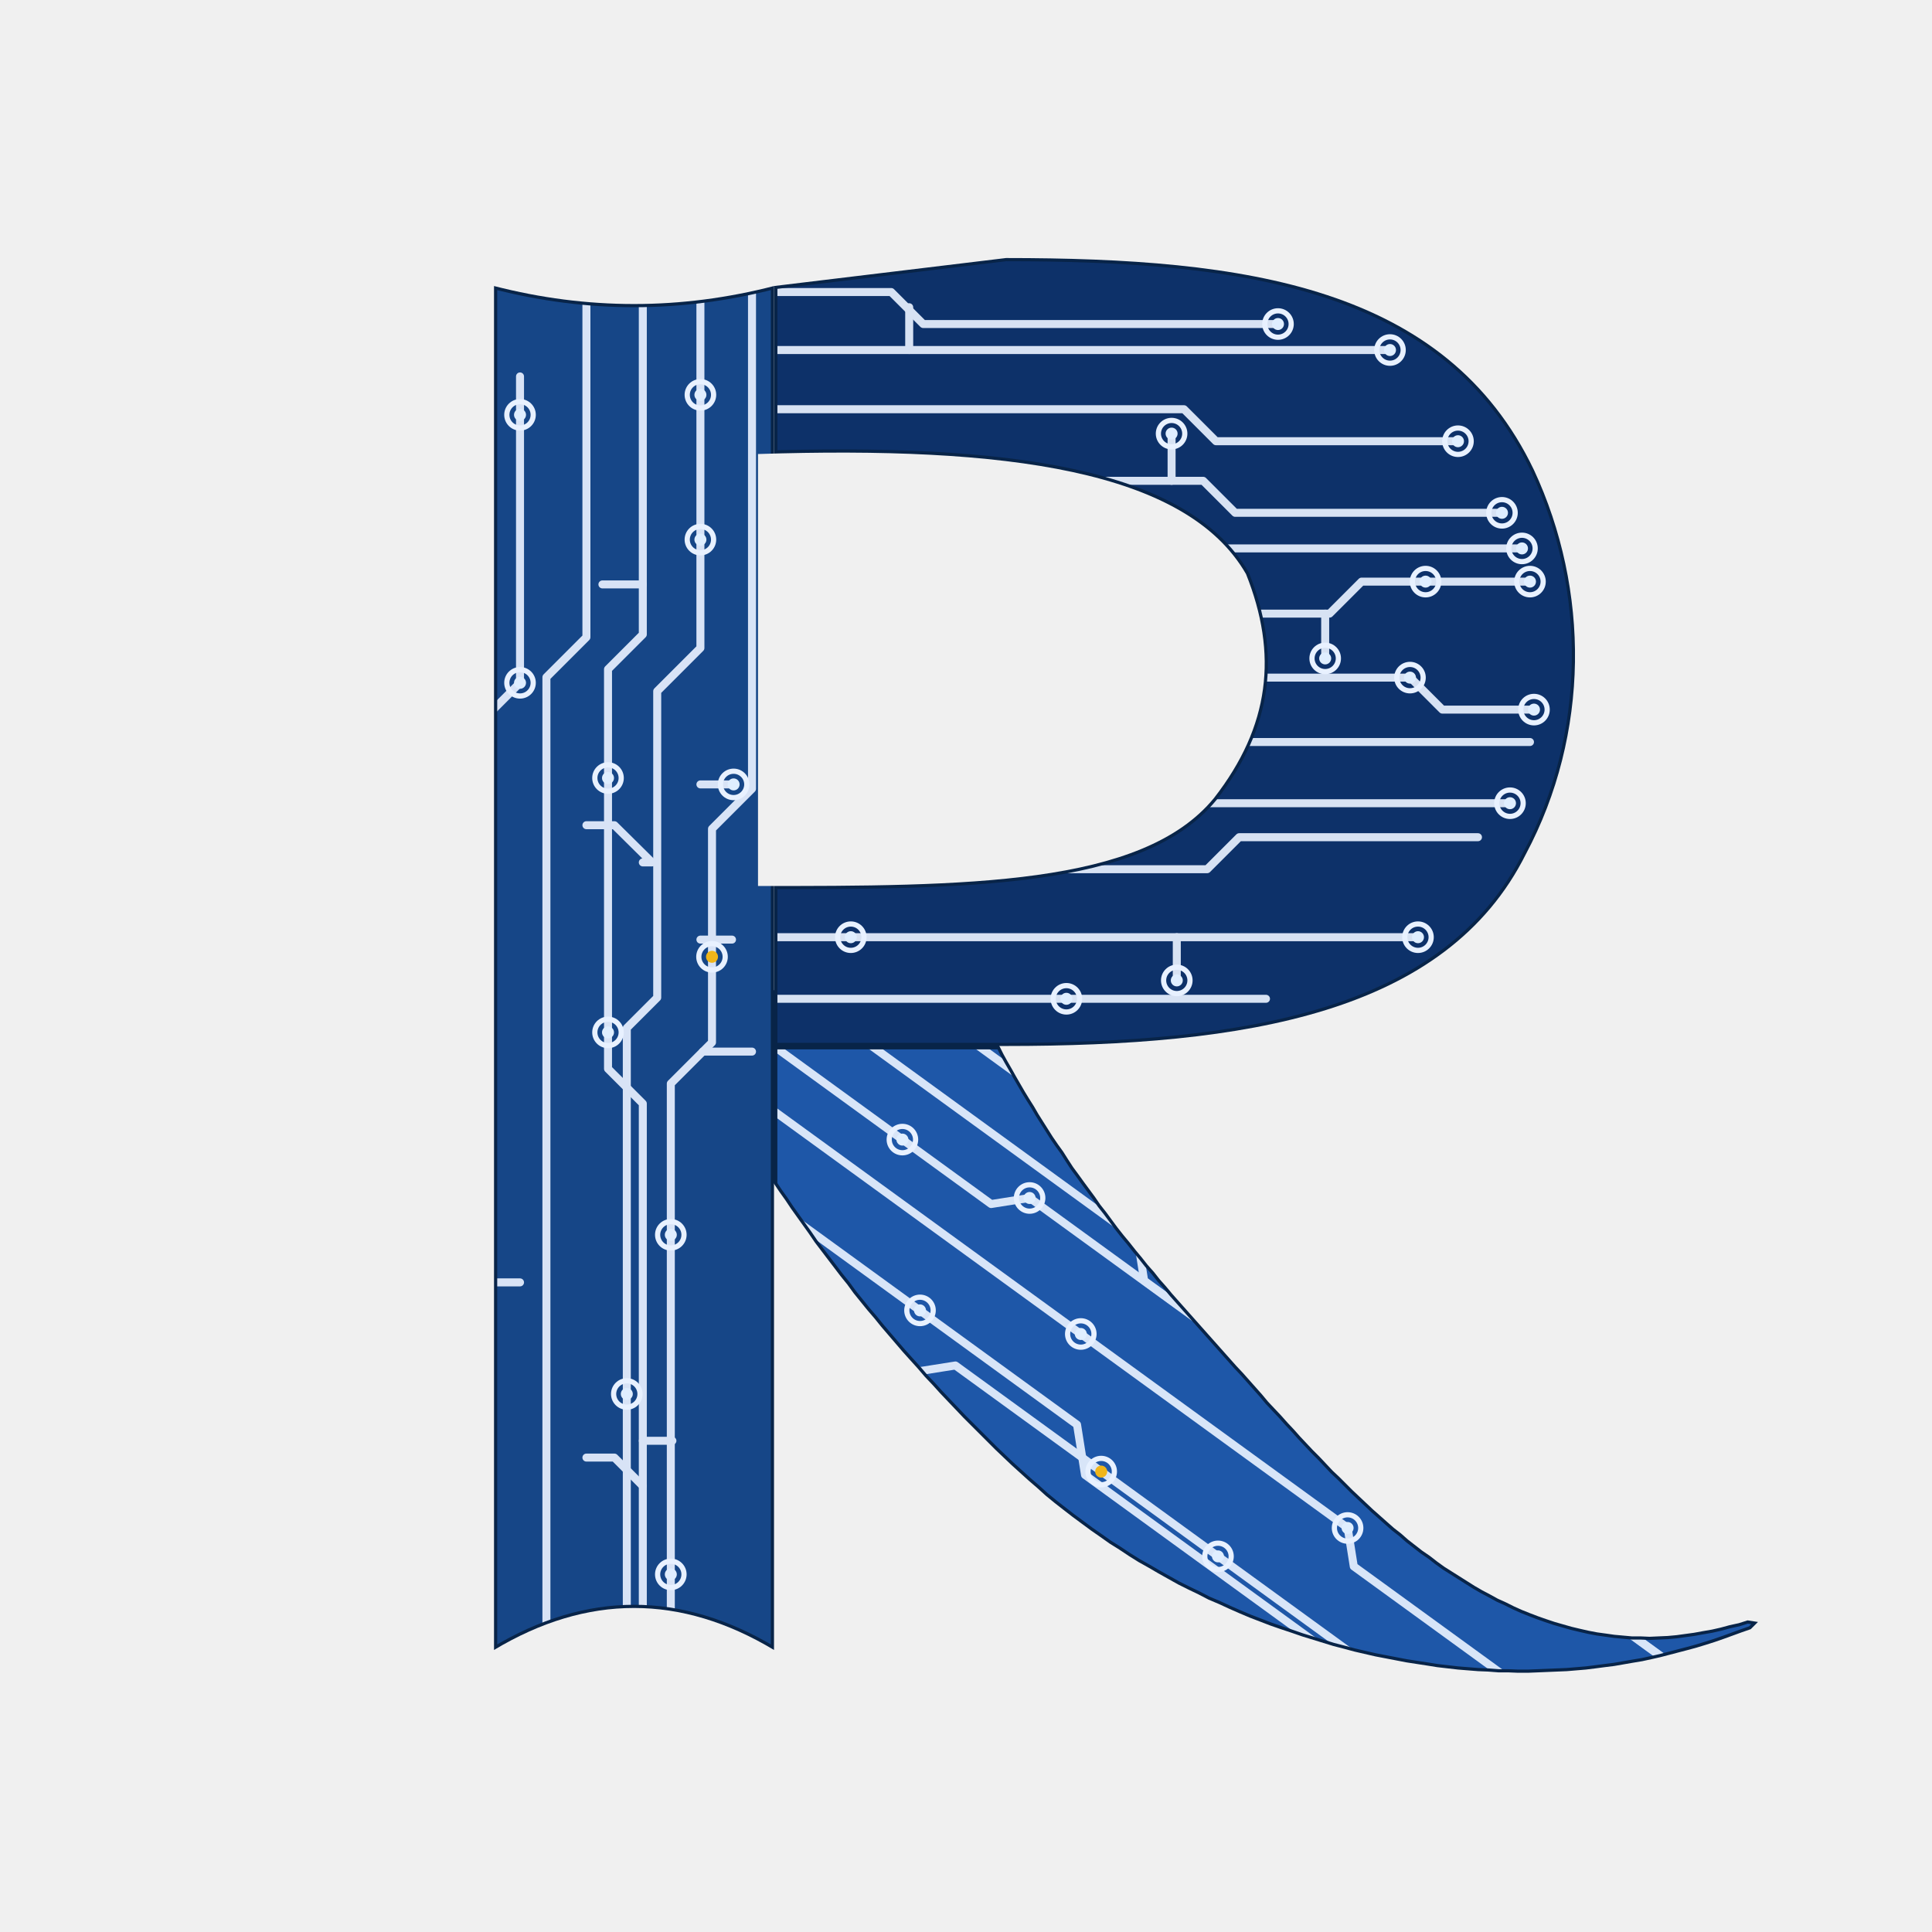
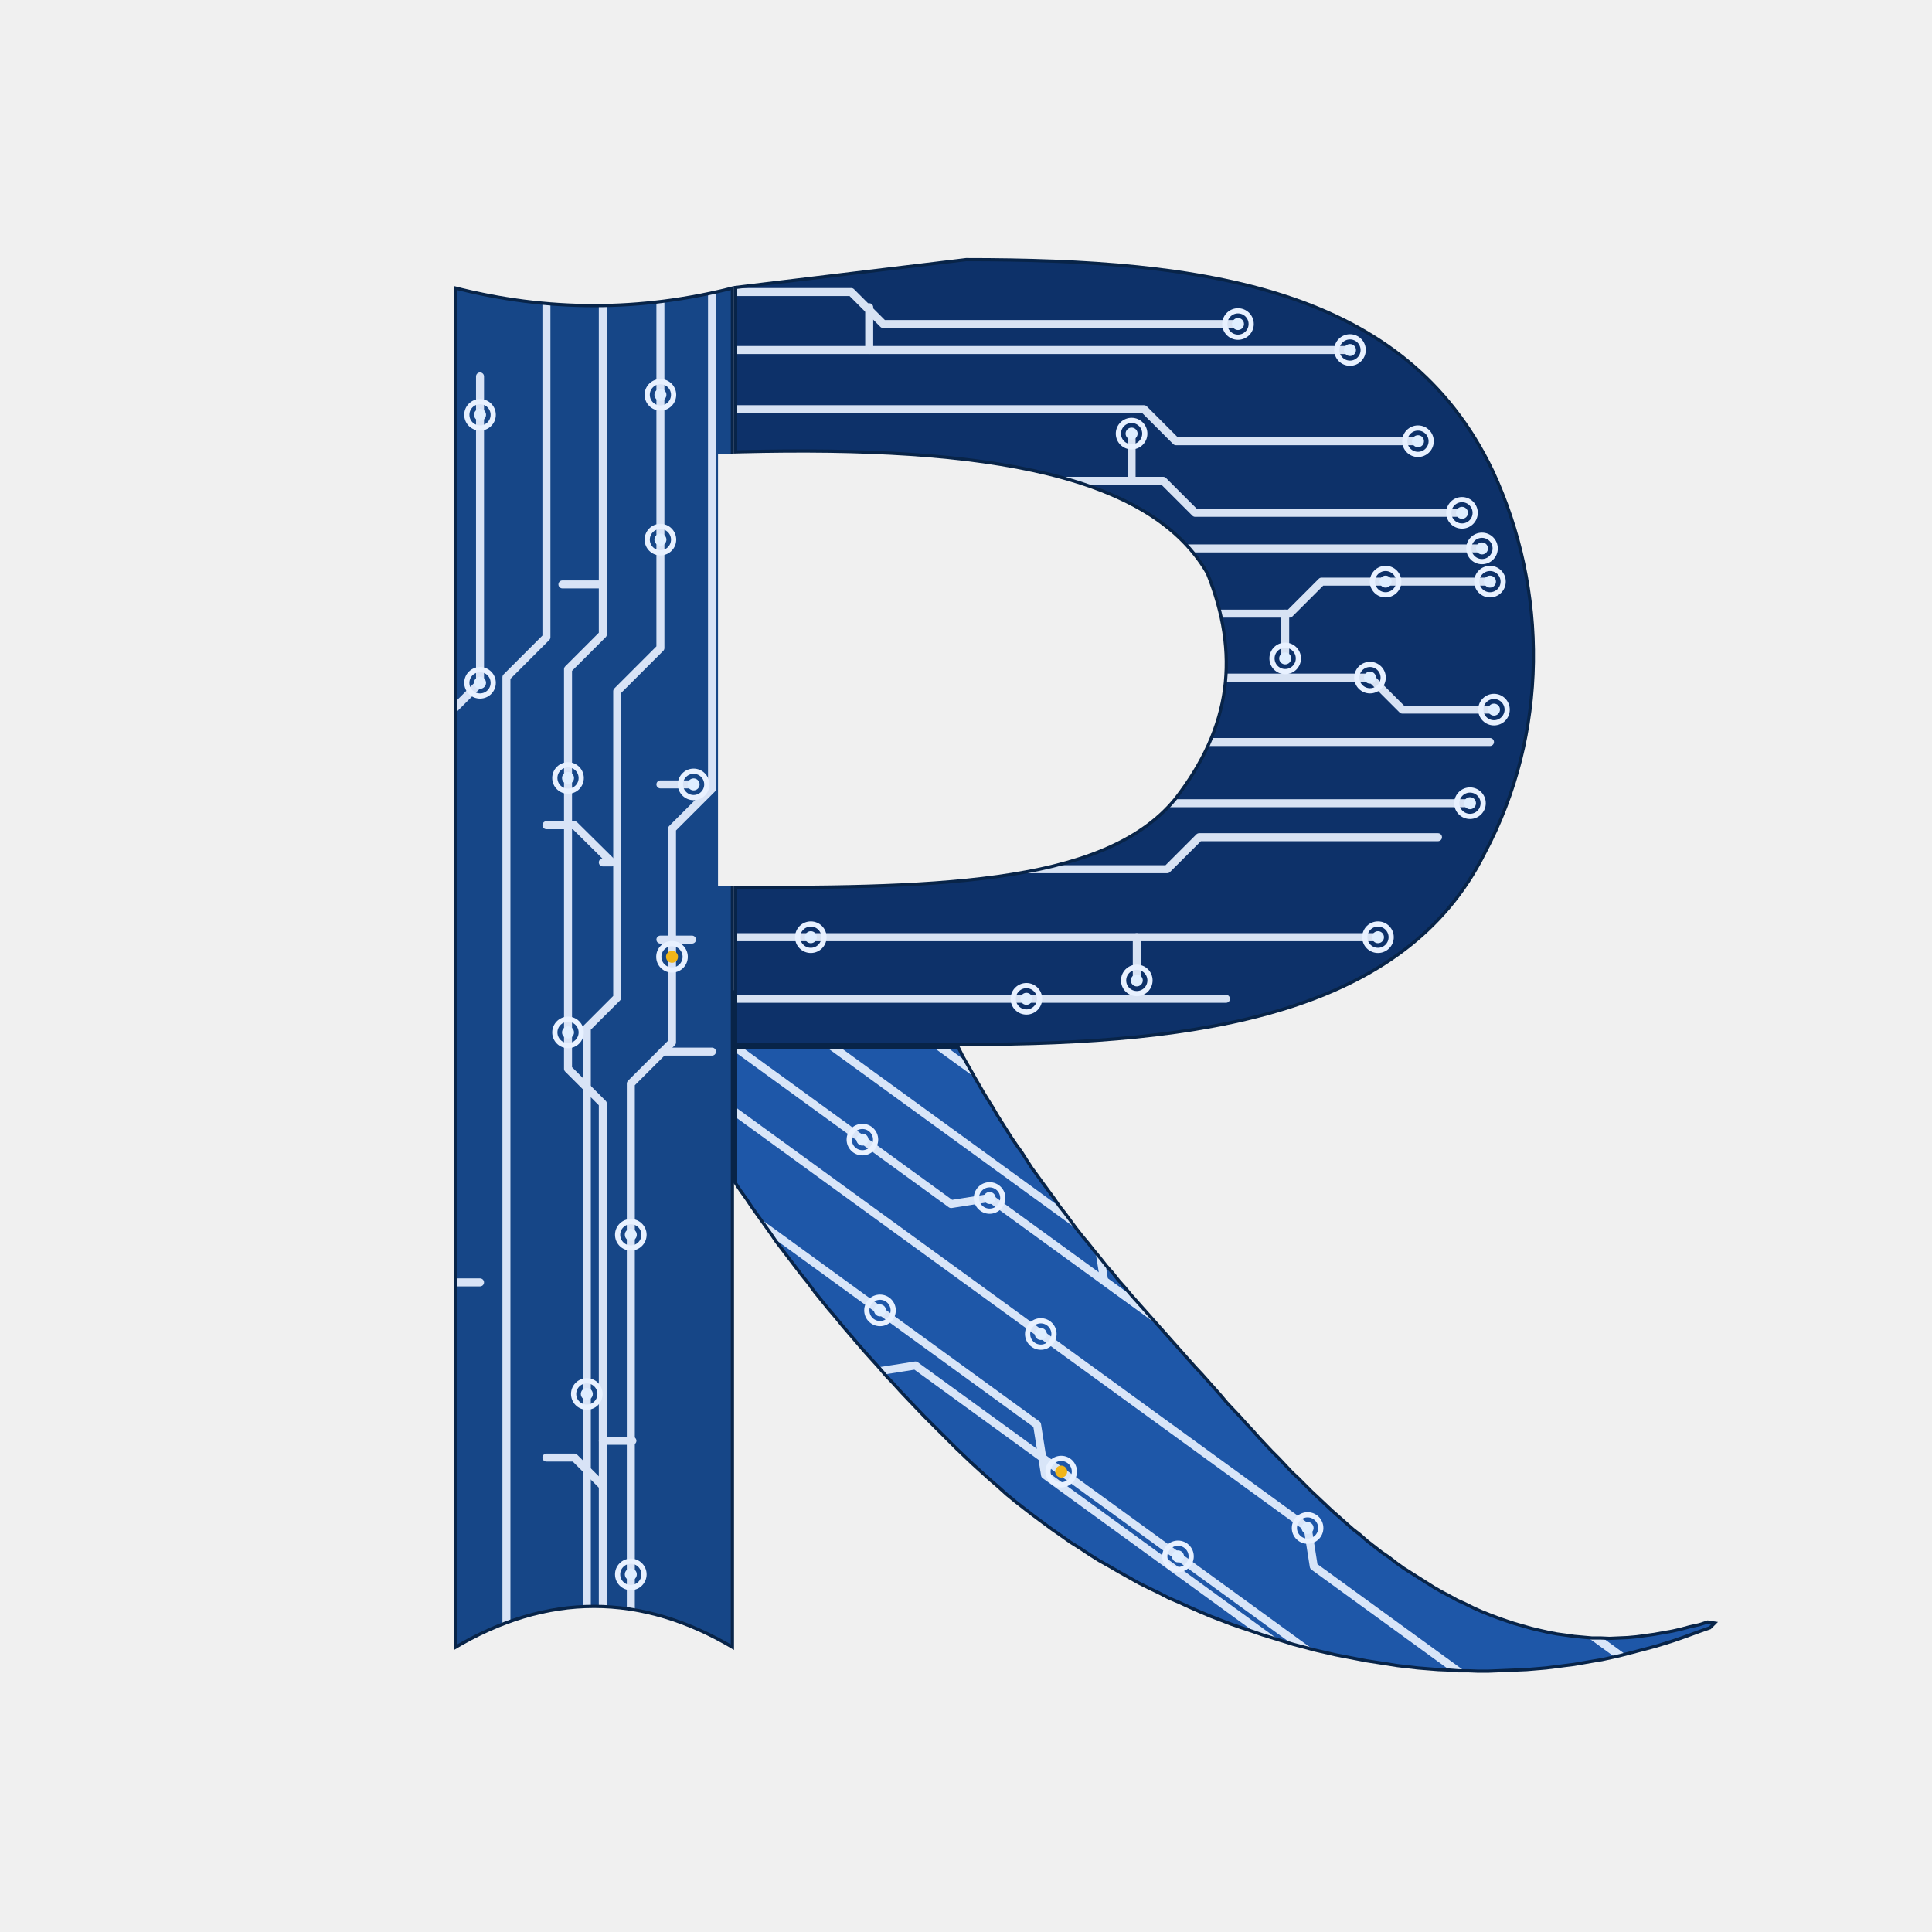
<svg xmlns="http://www.w3.org/2000/svg" viewBox="0 0 512 512" width="512" height="512">
-   <g transform="translate(256,256) scale(1.06) translate(-290,-320)">
+   <g transform="translate(256,256) scale(1.06) translate(-300,-320)">
    <defs>
      <clipPath id="cs">
        <path d="M172,150 Q207,159 242,150 L242,491 Q207,470 172,491 Z" />
      </clipPath>
      <clipPath id="cb">
        <path clip-rule="evenodd" d="M242,150 L300,143 C360,143 410,150 432,196 C446,226 446,262 430,292 C410,332 360,340 300,340 L242,340 Z M238,192 C300,190 345,196 360,222 C368,242 366,260 352,278 C334,300 290,300 238,300 Z" />
      </clipPath>
      <clipPath id="cl">
        <path d="M219.6,335.1 L220.6,337.2 L221.6,339.2 L222.6,341.2 L223.6,343.2 L224.7,345.3 L225.8,347.3 L226.9,349.4 L228.0,351.4 L229.1,353.5 L230.3,355.5 L231.5,357.6 L232.7,359.6 L234.0,361.7 L235.2,363.8 L236.5,365.9 L237.8,368.0 L239.2,370.1 L240.5,372.2 L241.9,374.3 L243.3,376.4 L244.8,378.5 L246.2,380.6 L247.7,382.7 L249.2,384.8 L250.7,386.9 L252.2,389.1 L253.8,391.2 L255.4,393.3 L257.0,395.4 L258.6,397.5 L260.3,399.6 L261.9,401.8 L263.6,403.9 L265.3,406.0 L267.1,408.1 L268.8,410.2 L270.6,412.3 L272.4,414.4 L274.2,416.5 L276.0,418.5 L277.9,420.6 L279.7,422.7 L281.6,424.7 L283.5,426.8 L285.4,428.8 L287.4,430.9 L289.3,432.9 L291.3,434.9 L293.3,436.9 L295.3,438.9 L297.3,440.9 L299.4,442.9 L301.4,444.8 L303.5,446.7 L305.6,448.6 L307.8,450.5 L309.9,452.4 L312.1,454.2 L314.4,456.0 L316.6,457.7 L318.9,459.4 L321.2,461.1 L323.5,462.7 L325.9,464.4 L328.3,465.9 L330.7,467.5 L333.1,469.0 L335.6,470.4 L338.0,471.8 L340.5,473.2 L343.0,474.6 L345.6,475.9 L348.1,477.1 L350.6,478.4 L353.2,479.5 L355.8,480.7 L358.3,481.8 L360.9,482.9 L363.5,483.9 L366.1,484.9 L368.7,485.8 L371.4,486.7 L374.0,487.6 L376.6,488.4 L379.2,489.2 L381.8,490.0 L384.5,490.7 L387.1,491.4 L389.7,492.0 L392.3,492.6 L394.9,493.1 L397.5,493.6 L400.1,494.1 L402.7,494.5 L405.3,494.9 L407.8,495.3 L410.4,495.6 L413.0,495.9 L415.5,496.1 L418.0,496.3 L420.5,496.4 L423.1,496.6 L425.5,496.6 L428.0,496.7 L430.5,496.7 L433.0,496.6 L435.4,496.5 L437.8,496.4 L440.2,496.3 L442.6,496.1 L445.0,495.9 L447.4,495.6 L449.7,495.3 L452.1,495.0 L454.4,494.6 L456.7,494.2 L459.1,493.8 L461.4,493.3 L463.6,492.8 L465.9,492.2 L468.2,491.6 L470.5,491.0 L472.7,490.4 L475.0,489.7 L477.2,489.0 L479.5,488.2 L481.7,487.4 L483.9,486.6 L486.2,485.8 L488.0,484.0 L488.0,484.0 L485.4,483.6 L483.2,484.3 L480.9,484.8 L478.7,485.4 L476.5,485.9 L474.2,486.3 L472.0,486.7 L469.8,487.0 L467.6,487.3 L465.4,487.5 L463.1,487.6 L460.9,487.7 L458.7,487.6 L456.5,487.6 L454.3,487.4 L452.1,487.2 L450.0,486.9 L447.8,486.6 L445.7,486.2 L443.5,485.7 L441.4,485.2 L439.3,484.6 L437.2,484.0 L435.1,483.3 L433.1,482.6 L431.0,481.8 L429.0,481.0 L427.0,480.1 L425.0,479.1 L423.0,478.2 L421.0,477.1 L419.1,476.1 L417.2,475.0 L415.3,473.8 L413.4,472.6 L411.5,471.4 L409.6,470.2 L407.8,468.9 L406.0,467.5 L404.1,466.2 L402.3,464.8 L400.5,463.4 L398.8,461.9 L397.0,460.5 L395.3,459.0 L393.5,457.4 L391.8,455.9 L390.1,454.3 L388.4,452.7 L386.7,451.1 L385.1,449.5 L383.4,447.8 L381.7,446.2 L380.1,444.5 L378.5,442.8 L376.8,441.1 L375.2,439.4 L373.6,437.7 L372.0,435.9 L370.4,434.2 L368.8,432.4 L367.1,430.6 L365.5,428.9 L364.0,427.1 L362.4,425.3 L360.8,423.5 L359.2,421.7 L357.6,420.0 L356.0,418.2 L354.4,416.4 L352.8,414.6 L351.2,412.8 L349.6,411.0 L348.0,409.2 L346.4,407.4 L344.8,405.6 L343.2,403.8 L341.6,402.0 L340.1,400.2 L338.5,398.4 L337.0,396.5 L335.4,394.7 L333.9,392.8 L332.4,391.0 L330.9,389.1 L329.4,387.3 L327.9,385.4 L326.5,383.5 L325.1,381.6 L323.6,379.7 L322.3,377.8 L320.9,375.9 L319.5,374.0 L318.2,372.2 L316.8,370.3 L315.5,368.3 L314.3,366.4 L313.0,364.6 L311.7,362.7 L310.5,360.8 L309.3,358.9 L308.1,357.0 L307.0,355.1 L305.8,353.2 L304.7,351.4 L303.6,349.5 L302.5,347.6 L301.5,345.8 L300.4,343.9 L299.4,342.1 L298.5,340.3 L297.5,338.5 L296.6,336.7 L295.7,334.9 L294.8,333.2 L293.9,331.4 L293.1,329.7 L292.3,328.0 L291.5,326.3 L290.7,324.6 L290.0,323.0 L289.3,321.3 L288.6,319.7 L288.0,318.1 L287.4,316.5 L286.7,315.0 L286.2,313.4 L285.6,311.9 L285.0,310.4 L284.4,308.9 Z" />
      </clipPath>
      <mask id="cm" maskUnits="userSpaceOnUse" maskContentUnits="userSpaceOnUse" x="0" y="0" width="700" height="650">
        <path d="M172,150 Q207,159 242,150 L242,491 Q207,470 172,491 Z" fill="#fff" />
        <path d="M242,150 L300,143 C360,143 410,150 432,196 C446,226 446,262 430,292 C410,332 360,340 300,340 L242,340 Z" fill="#fff" />
        <path d="M219.6,335.1 L220.6,337.2 L221.6,339.2 L222.6,341.2 L223.6,343.2 L224.7,345.3 L225.8,347.3 L226.9,349.4 L228.0,351.4 L229.1,353.5 L230.3,355.5 L231.5,357.6 L232.7,359.6 L234.0,361.7 L235.2,363.8 L236.5,365.9 L237.8,368.0 L239.2,370.1 L240.5,372.2 L241.9,374.3 L243.3,376.4 L244.8,378.5 L246.2,380.6 L247.7,382.7 L249.2,384.8 L250.7,386.9 L252.2,389.1 L253.8,391.2 L255.4,393.3 L257.0,395.4 L258.6,397.5 L260.3,399.6 L261.9,401.8 L263.6,403.9 L265.3,406.0 L267.1,408.1 L268.8,410.2 L270.6,412.3 L272.4,414.4 L274.2,416.5 L276.0,418.5 L277.9,420.6 L279.7,422.7 L281.6,424.7 L283.5,426.8 L285.4,428.8 L287.4,430.9 L289.3,432.9 L291.3,434.9 L293.3,436.9 L295.3,438.9 L297.3,440.9 L299.4,442.9 L301.4,444.8 L303.5,446.7 L305.6,448.6 L307.8,450.5 L309.9,452.4 L312.1,454.2 L314.4,456.0 L316.6,457.7 L318.9,459.4 L321.2,461.1 L323.5,462.7 L325.9,464.4 L328.3,465.9 L330.7,467.5 L333.1,469.0 L335.6,470.4 L338.0,471.8 L340.5,473.2 L343.0,474.6 L345.6,475.9 L348.1,477.1 L350.6,478.4 L353.2,479.5 L355.8,480.7 L358.3,481.8 L360.9,482.9 L363.5,483.9 L366.1,484.9 L368.7,485.8 L371.4,486.7 L374.0,487.6 L376.6,488.4 L379.2,489.2 L381.8,490.0 L384.5,490.7 L387.1,491.4 L389.7,492.0 L392.3,492.6 L394.9,493.1 L397.5,493.6 L400.1,494.1 L402.7,494.5 L405.3,494.9 L407.8,495.3 L410.4,495.6 L413.0,495.9 L415.5,496.1 L418.0,496.3 L420.5,496.4 L423.1,496.6 L425.5,496.6 L428.0,496.7 L430.5,496.7 L433.0,496.6 L435.4,496.5 L437.8,496.4 L440.2,496.3 L442.6,496.1 L445.0,495.9 L447.4,495.6 L449.7,495.3 L452.1,495.0 L454.4,494.6 L456.7,494.2 L459.1,493.8 L461.4,493.3 L463.6,492.8 L465.9,492.2 L468.2,491.6 L470.5,491.0 L472.7,490.4 L475.0,489.7 L477.2,489.0 L479.5,488.2 L481.7,487.4 L483.9,486.6 L486.2,485.8 L488.0,484.0 L488.0,484.0 L485.4,483.6 L483.2,484.3 L480.9,484.8 L478.7,485.4 L476.5,485.9 L474.2,486.3 L472.0,486.7 L469.8,487.0 L467.6,487.3 L465.4,487.5 L463.1,487.6 L460.9,487.7 L458.7,487.6 L456.5,487.6 L454.3,487.4 L452.1,487.2 L450.0,486.9 L447.8,486.6 L445.7,486.2 L443.5,485.7 L441.4,485.2 L439.3,484.6 L437.2,484.0 L435.1,483.3 L433.1,482.6 L431.0,481.8 L429.0,481.0 L427.0,480.1 L425.0,479.1 L423.0,478.2 L421.0,477.1 L419.1,476.1 L417.2,475.0 L415.3,473.8 L413.4,472.6 L411.5,471.4 L409.6,470.2 L407.8,468.9 L406.0,467.5 L404.1,466.2 L402.3,464.8 L400.5,463.4 L398.8,461.9 L397.0,460.5 L395.3,459.0 L393.5,457.4 L391.8,455.9 L390.1,454.3 L388.4,452.7 L386.7,451.1 L385.1,449.5 L383.4,447.8 L381.7,446.2 L380.1,444.5 L378.5,442.8 L376.8,441.1 L375.2,439.4 L373.6,437.7 L372.0,435.9 L370.4,434.2 L368.8,432.4 L367.1,430.6 L365.5,428.9 L364.0,427.1 L362.4,425.3 L360.8,423.5 L359.2,421.7 L357.6,420.0 L356.0,418.2 L354.4,416.4 L352.8,414.6 L351.2,412.8 L349.6,411.0 L348.0,409.2 L346.4,407.4 L344.8,405.6 L343.2,403.8 L341.6,402.0 L340.1,400.2 L338.5,398.4 L337.0,396.5 L335.4,394.7 L333.9,392.8 L332.4,391.0 L330.9,389.1 L329.4,387.3 L327.9,385.4 L326.5,383.5 L325.1,381.6 L323.6,379.7 L322.3,377.8 L320.9,375.9 L319.5,374.0 L318.2,372.2 L316.8,370.3 L315.5,368.3 L314.3,366.4 L313.0,364.6 L311.7,362.7 L310.5,360.8 L309.3,358.9 L308.1,357.0 L307.0,355.1 L305.8,353.2 L304.7,351.4 L303.6,349.5 L302.5,347.6 L301.5,345.8 L300.4,343.9 L299.4,342.1 L298.5,340.3 L297.5,338.5 L296.6,336.7 L295.7,334.9 L294.8,333.2 L293.9,331.4 L293.1,329.7 L292.3,328.0 L291.5,326.3 L290.7,324.6 L290.0,323.0 L289.3,321.3 L288.6,319.7 L288.0,318.1 L287.4,316.5 L286.7,315.0 L286.2,313.4 L285.6,311.9 L285.0,310.4 L284.4,308.9 Z" fill="#fff" />
        <path d="M238,192 C300,190 345,196 360,222 C368,242 366,260 352,278 C334,300 290,300 238,300 Z" fill="#000" />
      </mask>
    </defs>
    <g mask="url(#cm)">
      <path d="M219.6,335.1 L220.6,337.2 L221.6,339.2 L222.6,341.2 L223.6,343.2 L224.7,345.3 L225.8,347.3 L226.9,349.4 L228.0,351.4 L229.1,353.5 L230.3,355.5 L231.5,357.6 L232.7,359.6 L234.0,361.7 L235.2,363.8 L236.5,365.9 L237.8,368.0 L239.2,370.1 L240.5,372.2 L241.9,374.3 L243.3,376.4 L244.8,378.5 L246.2,380.6 L247.7,382.7 L249.2,384.8 L250.7,386.9 L252.2,389.1 L253.8,391.2 L255.4,393.3 L257.0,395.4 L258.6,397.5 L260.3,399.6 L261.9,401.8 L263.6,403.9 L265.3,406.0 L267.1,408.1 L268.8,410.2 L270.6,412.3 L272.4,414.4 L274.2,416.5 L276.0,418.5 L277.9,420.6 L279.7,422.7 L281.6,424.7 L283.5,426.8 L285.4,428.8 L287.4,430.9 L289.3,432.9 L291.3,434.9 L293.3,436.9 L295.3,438.9 L297.3,440.9 L299.4,442.9 L301.4,444.8 L303.5,446.7 L305.6,448.6 L307.8,450.5 L309.9,452.4 L312.1,454.2 L314.4,456.0 L316.6,457.7 L318.9,459.4 L321.2,461.1 L323.5,462.7 L325.9,464.4 L328.3,465.9 L330.7,467.5 L333.1,469.0 L335.6,470.4 L338.0,471.8 L340.5,473.2 L343.0,474.6 L345.6,475.9 L348.1,477.1 L350.6,478.4 L353.2,479.5 L355.8,480.7 L358.3,481.8 L360.9,482.9 L363.5,483.9 L366.1,484.9 L368.7,485.8 L371.4,486.7 L374.0,487.6 L376.6,488.4 L379.2,489.2 L381.8,490.0 L384.5,490.7 L387.1,491.4 L389.7,492.0 L392.3,492.6 L394.9,493.1 L397.5,493.6 L400.1,494.1 L402.7,494.5 L405.3,494.9 L407.8,495.3 L410.4,495.6 L413.0,495.9 L415.5,496.1 L418.0,496.3 L420.5,496.4 L423.1,496.6 L425.5,496.6 L428.0,496.7 L430.5,496.7 L433.0,496.6 L435.4,496.5 L437.8,496.4 L440.2,496.3 L442.6,496.1 L445.0,495.9 L447.4,495.6 L449.7,495.3 L452.1,495.0 L454.4,494.6 L456.7,494.2 L459.1,493.8 L461.4,493.3 L463.6,492.8 L465.9,492.2 L468.2,491.6 L470.5,491.0 L472.7,490.4 L475.0,489.7 L477.2,489.0 L479.5,488.2 L481.7,487.4 L483.9,486.6 L486.2,485.8 L488.0,484.0 L488.0,484.0 L485.4,483.6 L483.2,484.3 L480.9,484.8 L478.7,485.4 L476.5,485.9 L474.2,486.3 L472.0,486.7 L469.8,487.0 L467.6,487.3 L465.4,487.5 L463.1,487.6 L460.9,487.7 L458.7,487.6 L456.5,487.6 L454.3,487.4 L452.1,487.2 L450.0,486.9 L447.8,486.6 L445.7,486.2 L443.5,485.7 L441.4,485.2 L439.3,484.6 L437.2,484.0 L435.1,483.3 L433.1,482.6 L431.0,481.8 L429.0,481.0 L427.0,480.1 L425.0,479.1 L423.0,478.2 L421.0,477.1 L419.1,476.1 L417.2,475.0 L415.3,473.8 L413.4,472.6 L411.5,471.4 L409.6,470.2 L407.8,468.9 L406.0,467.5 L404.1,466.2 L402.3,464.8 L400.5,463.4 L398.8,461.9 L397.0,460.5 L395.3,459.0 L393.5,457.4 L391.8,455.9 L390.1,454.3 L388.4,452.7 L386.7,451.1 L385.1,449.5 L383.4,447.8 L381.7,446.2 L380.1,444.5 L378.5,442.8 L376.8,441.1 L375.2,439.4 L373.6,437.7 L372.0,435.9 L370.4,434.2 L368.8,432.4 L367.1,430.6 L365.5,428.9 L364.0,427.1 L362.4,425.3 L360.8,423.5 L359.2,421.7 L357.6,420.0 L356.0,418.2 L354.4,416.4 L352.8,414.6 L351.2,412.8 L349.6,411.0 L348.0,409.2 L346.4,407.4 L344.8,405.6 L343.2,403.8 L341.6,402.0 L340.1,400.2 L338.5,398.4 L337.0,396.5 L335.4,394.7 L333.9,392.8 L332.4,391.0 L330.9,389.1 L329.4,387.3 L327.9,385.4 L326.5,383.5 L325.1,381.6 L323.6,379.7 L322.3,377.8 L320.9,375.9 L319.5,374.0 L318.2,372.2 L316.8,370.3 L315.5,368.3 L314.3,366.4 L313.0,364.6 L311.7,362.7 L310.5,360.8 L309.3,358.9 L308.1,357.0 L307.0,355.1 L305.8,353.2 L304.7,351.4 L303.6,349.5 L302.5,347.6 L301.5,345.8 L300.4,343.9 L299.4,342.1 L298.5,340.3 L297.5,338.5 L296.6,336.7 L295.7,334.9 L294.8,333.2 L293.9,331.4 L293.1,329.7 L292.3,328.0 L291.5,326.3 L290.7,324.6 L290.0,323.0 L289.3,321.3 L288.6,319.7 L288.0,318.1 L287.4,316.5 L286.7,315.0 L286.2,313.4 L285.6,311.9 L285.0,310.4 L284.4,308.9 Z" fill="#1e57a8" stroke="#082448" stroke-width="1.6" stroke-linejoin="round" />
      <g>
        <path d="M219.6,335.1 L220.6,337.2 L221.6,339.2 L222.6,341.2 L223.6,343.2 L224.7,345.3 L225.8,347.3 L226.9,349.4 L228.0,351.4 L229.1,353.5 L230.3,355.5 L231.5,357.6 L232.7,359.6 L234.0,361.7 L235.2,363.8 L236.5,365.9 L237.8,368.0 L239.2,370.1 L240.5,372.2 L241.9,374.3 L243.3,376.4 L244.8,378.5 L246.2,380.6 L247.7,382.7 L249.2,384.8 L250.7,386.9 L252.2,389.1 L253.8,391.2 L255.4,393.3 L257.0,395.4 L258.6,397.5 L260.3,399.6 L261.9,401.8 L263.6,403.9 L265.3,406.0 L267.1,408.1 L268.8,410.2 L270.6,412.3 L272.4,414.4 L274.2,416.5 L276.0,418.5 L277.9,420.6 L279.7,422.7 L281.6,424.7 L283.5,426.8 L285.4,428.8 L287.4,430.9 L289.3,432.9 L291.3,434.9 L293.3,436.9 L295.3,438.9 L297.3,440.9 L299.4,442.9 L301.4,444.8 L303.5,446.7 L305.6,448.6 L307.8,450.5 L309.9,452.4 L312.1,454.2 L314.4,456.0 L316.6,457.7 L318.9,459.4 L321.2,461.1 L323.5,462.7 L325.9,464.4 L328.3,465.9 L330.7,467.5 L333.1,469.0 L335.6,470.4 L338.0,471.8 L340.5,473.2 L343.0,474.6 L345.6,475.9 L348.1,477.1 L350.6,478.4 L353.2,479.5 L355.8,480.7 L358.3,481.8 L360.9,482.9 L363.5,483.9 L366.1,484.9 L368.7,485.8 L371.4,486.7 L374.0,487.6 L376.6,488.4 L379.2,489.2 L381.8,490.0 L384.5,490.7 L387.1,491.4 L389.7,492.0 L392.3,492.6 L394.9,493.1 L397.5,493.6 L400.1,494.1 L402.7,494.5 L405.3,494.9 L407.8,495.3 L410.4,495.6 L413.0,495.9 L415.5,496.1 L418.0,496.3 L420.5,496.4 L423.1,496.6 L425.5,496.6 L428.0,496.7 L430.5,496.7 L433.0,496.6 L435.4,496.5 L437.8,496.4 L440.2,496.3 L442.6,496.1 L445.0,495.9 L447.4,495.6 L449.7,495.3 L452.1,495.0 L454.4,494.6 L456.7,494.2 L459.1,493.8 L461.4,493.3 L463.6,492.8 L465.9,492.2 L468.2,491.6 L470.5,491.0 L472.7,490.4 L475.0,489.7 L477.2,489.0 L479.5,488.2 L481.7,487.4 L483.9,486.6 L486.2,485.8 L488.0,484.0 L488.0,484.0 L485.4,483.6 L483.2,484.3 L480.9,484.8 L478.7,485.4 L476.5,485.9 L474.2,486.3 L472.0,486.7 L469.8,487.0 L467.6,487.3 L465.4,487.5 L463.1,487.6 L460.9,487.7 L458.7,487.6 L456.5,487.6 L454.3,487.4 L452.1,487.2 L450.0,486.9 L447.8,486.6 L445.7,486.2 L443.5,485.7 L441.4,485.2 L439.3,484.6 L437.2,484.0 L435.1,483.3 L433.1,482.6 L431.0,481.8 L429.0,481.0 L427.0,480.1 L425.0,479.1 L423.0,478.2 L421.0,477.1 L419.1,476.1 L417.2,475.0 L415.3,473.8 L413.4,472.6 L411.5,471.4 L409.6,470.2 L407.8,468.9 L406.0,467.5 L404.1,466.2 L402.3,464.8 L400.5,463.4 L398.8,461.9 L397.0,460.5 L395.3,459.0 L393.5,457.4 L391.8,455.9 L390.1,454.3 L388.4,452.7 L386.7,451.1 L385.1,449.5 L383.4,447.8 L381.7,446.2 L380.1,444.5 L378.5,442.8 L376.8,441.1 L375.2,439.4 L373.6,437.7 L372.0,435.9 L370.4,434.2 L368.8,432.4 L367.1,430.6 L365.5,428.9 L364.0,427.1 L362.4,425.3 L360.8,423.5 L359.2,421.7 L357.6,420.0 L356.0,418.2 L354.4,416.4 L352.8,414.6 L351.2,412.8 L349.6,411.0 L348.0,409.2 L346.4,407.4 L344.8,405.6 L343.2,403.8 L341.6,402.0 L340.1,400.2 L338.5,398.4 L337.0,396.5 L335.4,394.7 L333.9,392.8 L332.4,391.0 L330.9,389.1 L329.4,387.3 L327.9,385.4 L326.5,383.5 L325.1,381.6 L323.6,379.7 L322.3,377.8 L320.9,375.9 L319.5,374.0 L318.2,372.2 L316.8,370.3 L315.5,368.3 L314.3,366.4 L313.0,364.6 L311.7,362.7 L310.5,360.8 L309.3,358.9 L308.1,357.0 L307.0,355.1 L305.8,353.2 L304.7,351.4 L303.6,349.5 L302.5,347.6 L301.5,345.8 L300.4,343.9 L299.4,342.1 L298.5,340.3 L297.5,338.5 L296.6,336.7 L295.7,334.9 L294.8,333.2 L293.9,331.4 L293.1,329.7 L292.3,328.0 L291.5,326.3 L290.7,324.6 L290.0,323.0 L289.3,321.3 L288.6,319.7 L288.0,318.1 L287.4,316.5 L286.7,315.0 L286.2,313.4 L285.6,311.9 L285.0,310.4 L284.4,308.9 Z" fill="#1e57a8" fill-rule="evenodd" />
        <g clip-path="url(#cl)" fill="none" stroke="#e8f1ff" stroke-width="2" stroke-linecap="round" stroke-linejoin="round" opacity="0.92">
          <g transform="rotate(-54 350 400)">
            <path d="M186.7,270.8 L186.7,374.9 L178.1,383.5 L178.1,514.3" />
            <path d="M178.1,386 L187.6,386" />
            <path d="M200.7,235 L200.7,336.1 L191,345.8 L191,565" />
            <path d="M214.8,235 L214.8,460 L222.6,467.8 L222.6,565" />
            <path d="M222.6,467.3 L215.4,467.3" />
            <path d="M228.2,235 L228.2,465 L237.1,473.9 L237.1,565" />
            <path d="M228.2,330.8 L216.5,330.8" />
            <path d="M246.6,235 L246.6,449.8 L239.9,456.5 L239.9,565" />
            <path d="M239.9,516.5 L251.7,516.5" />
            <path d="M258.4,235 L258.4,429.2 L249.8,437.8 L249.8,565" />
            <path d="M276.6,304.9 L276.6,422.1 L268,430.7 L268,485.7" />
            <path d="M268,430.6 L257.2,430.6" />
            <path d="M290.7,253.6 L290.7,354.6 L297.1,361 L297.1,487.3" />
            <path d="M303,306.9 L303,394.3 L294,403.3 L294,521.9" />
            <path d="M321.9,235 L321.9,464.2 L315,471.1 L315,565" />
            <path d="M335,235 L335,344.5 L341.9,351.4 L341.9,565" />
            <path d="M341.9,417.5 L351.9,417.5" />
            <path d="M349.4,235 L349.4,379.3 L342,386.7 L342,565" />
            <path d="M342,396.3 L352.3,396.3" />
            <path d="M365.1,235 L365.1,448.2 L371.3,454.4 L371.3,565" />
            <path d="M381.5,296.4 L381.5,398.8 L389.6,406.9 L389.6,512.4" />
            <path d="M389.6,450.5 L397.4,450.5" />
            <path d="M394.8,291.6 L394.8,387 L401.7,393.9 L401.7,497.5" />
            <path d="M401.7,399.5 L391.6,399.5" />
            <path d="M411.1,235 L411.1,445.3 L419.3,453.5 L419.3,565" />
            <path d="M419.3,493.6 L427.6,493.6" />
            <path d="M426.5,285 L426.5,441.4 L419.5,448.4 L419.5,522.9" />
            <path d="M441.7,307.8 L441.7,419.6 L449.3,427.2 L449.3,523.3" />
            <path d="M456.4,235 L456.4,358.6 L465.6,367.8 L465.6,565" />
            <path d="M471,251.8 L471,400 L462.1,408.9 L462.1,532.8" />
            <path d="M485.1,235 L485.1,421.1 L477.7,428.5 L477.7,565" />
            <path d="M477.7,505.5 L467.3,505.5" />
            <path d="M501.9,304.7 L501.9,391.4 L492.3,401 L492.3,498.1" />
            <path d="M501.9,382 L492.3,382" />
            <path d="M513,305.5 L513,379.8 L521.5,388.3 L521.5,540.1" />
            <path d="M521.5,497.9 L531.9,497.9" />
          </g>
        </g>
        <g clip-path="url(#cl)">
          <circle cx="305.9" cy="378" r="3.3" fill="none" stroke="#e8f1ff" stroke-width="1.3" />
          <circle cx="305.9" cy="378" r="1.5" fill="#dfeeff" />
          <circle cx="353" cy="467.6" r="3.3" fill="none" stroke="#e8f1ff" stroke-width="1.3" />
          <circle cx="353" cy="467.6" r="1.5" fill="#dfeeff" />
          <circle cx="278.5" cy="406.1" r="3.3" fill="none" stroke="#e8f1ff" stroke-width="1.3" />
          <circle cx="278.5" cy="406.1" r="1.5" fill="#dfeeff" />
          <circle cx="323.8" cy="446.4" r="3.3" fill="none" stroke="#e8f1ff" stroke-width="1.3" />
          <circle cx="323.8" cy="446.4" r="1.5" fill="#f0b519" />
          <circle cx="285.4" cy="334.4" r="3.3" fill="none" stroke="#e8f1ff" stroke-width="1.3" />
          <circle cx="285.4" cy="334.4" r="1.5" fill="#dfeeff" />
          <circle cx="252.6" cy="330" r="3.3" fill="none" stroke="#e8f1ff" stroke-width="1.3" />
          <circle cx="252.6" cy="330" r="1.5" fill="#dfeeff" />
          <circle cx="318.7" cy="412" r="3.3" fill="none" stroke="#e8f1ff" stroke-width="1.3" />
          <circle cx="318.7" cy="412" r="1.5" fill="#dfeeff" />
          <circle cx="274.1" cy="363.4" r="3.3" fill="none" stroke="#e8f1ff" stroke-width="1.3" />
          <circle cx="274.1" cy="363.4" r="1.5" fill="#dfeeff" />
          <circle cx="385.4" cy="460.5" r="3.3" fill="none" stroke="#e8f1ff" stroke-width="1.3" />
          <circle cx="385.4" cy="460.5" r="1.5" fill="#dfeeff" />
        </g>
        <path d="M219.6,335.1 L220.6,337.2 L221.6,339.2 L222.6,341.2 L223.6,343.2 L224.7,345.3 L225.8,347.3 L226.9,349.4 L228.0,351.4 L229.1,353.5 L230.3,355.5 L231.5,357.6 L232.7,359.6 L234.0,361.7 L235.2,363.8 L236.5,365.9 L237.8,368.0 L239.2,370.1 L240.5,372.2 L241.9,374.3 L243.3,376.4 L244.8,378.5 L246.2,380.6 L247.7,382.7 L249.2,384.8 L250.7,386.9 L252.2,389.1 L253.8,391.2 L255.4,393.3 L257.0,395.4 L258.6,397.5 L260.3,399.6 L261.9,401.8 L263.6,403.9 L265.3,406.0 L267.1,408.1 L268.8,410.2 L270.6,412.3 L272.4,414.4 L274.2,416.5 L276.0,418.5 L277.9,420.6 L279.7,422.7 L281.6,424.7 L283.5,426.8 L285.4,428.8 L287.4,430.9 L289.3,432.9 L291.3,434.9 L293.3,436.9 L295.3,438.9 L297.3,440.9 L299.4,442.9 L301.4,444.8 L303.5,446.7 L305.6,448.6 L307.8,450.5 L309.9,452.4 L312.1,454.2 L314.4,456.0 L316.6,457.7 L318.9,459.4 L321.2,461.1 L323.5,462.7 L325.9,464.4 L328.3,465.9 L330.7,467.5 L333.1,469.0 L335.6,470.4 L338.0,471.8 L340.5,473.2 L343.0,474.6 L345.6,475.9 L348.1,477.1 L350.6,478.4 L353.2,479.5 L355.8,480.7 L358.3,481.8 L360.9,482.9 L363.5,483.9 L366.1,484.9 L368.7,485.8 L371.4,486.7 L374.0,487.6 L376.6,488.4 L379.2,489.2 L381.8,490.0 L384.5,490.7 L387.1,491.4 L389.7,492.0 L392.3,492.6 L394.9,493.1 L397.5,493.6 L400.1,494.1 L402.7,494.5 L405.3,494.9 L407.8,495.3 L410.4,495.6 L413.0,495.9 L415.5,496.1 L418.0,496.3 L420.5,496.4 L423.1,496.6 L425.5,496.6 L428.0,496.7 L430.5,496.7 L433.0,496.6 L435.4,496.5 L437.8,496.4 L440.2,496.3 L442.6,496.1 L445.0,495.9 L447.4,495.6 L449.7,495.3 L452.1,495.0 L454.4,494.6 L456.7,494.2 L459.1,493.8 L461.4,493.3 L463.6,492.8 L465.9,492.2 L468.2,491.6 L470.5,491.0 L472.7,490.4 L475.0,489.7 L477.2,489.0 L479.5,488.2 L481.7,487.4 L483.9,486.6 L486.2,485.8 L488.0,484.0 L488.0,484.0 L485.4,483.6 L483.2,484.3 L480.9,484.8 L478.7,485.4 L476.5,485.9 L474.2,486.3 L472.0,486.7 L469.8,487.0 L467.6,487.3 L465.4,487.5 L463.1,487.6 L460.9,487.7 L458.7,487.6 L456.5,487.6 L454.3,487.4 L452.1,487.2 L450.0,486.9 L447.8,486.6 L445.7,486.2 L443.5,485.7 L441.4,485.2 L439.3,484.6 L437.2,484.0 L435.1,483.3 L433.1,482.6 L431.0,481.8 L429.0,481.0 L427.0,480.1 L425.0,479.1 L423.0,478.2 L421.0,477.1 L419.1,476.1 L417.2,475.0 L415.3,473.8 L413.4,472.6 L411.5,471.4 L409.6,470.2 L407.8,468.9 L406.0,467.5 L404.1,466.2 L402.3,464.8 L400.5,463.4 L398.8,461.9 L397.0,460.5 L395.3,459.0 L393.5,457.4 L391.8,455.9 L390.1,454.3 L388.4,452.7 L386.7,451.1 L385.1,449.5 L383.4,447.8 L381.7,446.2 L380.1,444.5 L378.5,442.8 L376.8,441.1 L375.2,439.4 L373.6,437.7 L372.0,435.9 L370.4,434.2 L368.8,432.4 L367.1,430.6 L365.5,428.9 L364.0,427.1 L362.4,425.3 L360.8,423.5 L359.2,421.7 L357.6,420.0 L356.0,418.2 L354.4,416.4 L352.8,414.6 L351.2,412.8 L349.6,411.0 L348.0,409.2 L346.4,407.4 L344.8,405.6 L343.2,403.8 L341.6,402.0 L340.1,400.2 L338.5,398.4 L337.0,396.5 L335.4,394.7 L333.9,392.8 L332.4,391.0 L330.9,389.1 L329.4,387.3 L327.9,385.4 L326.5,383.5 L325.1,381.6 L323.6,379.7 L322.3,377.8 L320.9,375.9 L319.5,374.0 L318.2,372.2 L316.8,370.3 L315.5,368.3 L314.3,366.4 L313.0,364.6 L311.7,362.7 L310.5,360.8 L309.3,358.9 L308.1,357.0 L307.0,355.1 L305.8,353.2 L304.7,351.4 L303.6,349.5 L302.5,347.6 L301.5,345.8 L300.4,343.9 L299.4,342.1 L298.5,340.3 L297.5,338.5 L296.6,336.7 L295.7,334.9 L294.8,333.2 L293.9,331.4 L293.1,329.7 L292.3,328.0 L291.5,326.3 L290.7,324.6 L290.0,323.0 L289.3,321.3 L288.6,319.7 L288.0,318.1 L287.4,316.5 L286.7,315.0 L286.2,313.4 L285.6,311.9 L285.0,310.4 L284.4,308.9 Z" fill="none" fill-rule="evenodd" stroke="#082448" stroke-width="1.6" stroke-linejoin="round" />
      </g>
      <path d="M242,150 L300,143 C360,143 410,150 432,196 C446,226 446,262 430,292 C410,332 360,340 300,340 L242,340 Z M238,192 C300,190 345,196 360,222 C368,242 366,260 352,278 C334,300 290,300 238,300 Z" fill="#0d3169" fill-rule="evenodd" stroke="#082448" stroke-width="1.6" stroke-linejoin="round" />
      <g>
        <path d="M242,150 L300,143 C360,143 410,150 432,196 C446,226 446,262 430,292 C410,332 360,340 300,340 L242,340 Z M238,192 C300,190 345,196 360,222 C368,242 366,260 352,278 C334,300 290,300 238,300 Z" fill="#0d3169" fill-rule="evenodd" />
        <g clip-path="url(#cb)" fill="none" stroke="#e8f1ff" stroke-width="2" stroke-linecap="round" stroke-linejoin="round" opacity="0.92">
          <path d="M235,151.5 L271.3,151.5 L279.3,159.5 L368,159.5" />
          <path d="M235,166 L396,166" />
          <path d="M275.8,166 L275.8,155.3" />
          <path d="M235,180.8 L344.5,180.8 L352.5,188.8 L413,188.8" />
          <path d="M235,198.7 L349.3,198.7 L357.3,206.7 L424,206.7" />
          <path d="M341.4,198.7 L341.4,186.9" />
          <path d="M235,215.6 L429,215.6" />
          <path d="M235,231.9 L380.9,231.9 L388.9,223.9 L431,223.9" />
          <path d="M379.8,231.9 L379.8,243.1" />
          <path d="M235,247.9 L401.1,247.9 L409.1,255.9 L432,255.9" />
          <path d="M235,264 L431,264" />
          <path d="M235,279.3 L426,279.3" />
          <path d="M235,295.8 L350.3,295.8 L358.3,287.8 L418,287.8" />
          <path d="M235,312.8 L403,312.8" />
          <path d="M342.7,312.8 L342.7,323.6" />
          <path d="M235,328.2 L365,328.2" />
        </g>
        <g clip-path="url(#cb)">
          <circle cx="368" cy="159.5" r="3.3" fill="none" stroke="#e8f1ff" stroke-width="1.3" />
          <circle cx="368" cy="159.5" r="1.5" fill="#dfeeff" />
          <circle cx="396" cy="166" r="3.3" fill="none" stroke="#e8f1ff" stroke-width="1.3" />
          <circle cx="396" cy="166" r="1.5" fill="#dfeeff" />
          <circle cx="413" cy="188.8" r="3.3" fill="none" stroke="#e8f1ff" stroke-width="1.3" />
          <circle cx="413" cy="188.8" r="1.5" fill="#dfeeff" />
          <circle cx="424" cy="206.7" r="3.3" fill="none" stroke="#e8f1ff" stroke-width="1.3" />
          <circle cx="424" cy="206.7" r="1.5" fill="#dfeeff" />
          <circle cx="341.4" cy="186.9" r="3.3" fill="none" stroke="#e8f1ff" stroke-width="1.3" />
          <circle cx="341.4" cy="186.9" r="1.5" fill="#dfeeff" />
          <circle cx="429" cy="215.6" r="3.3" fill="none" stroke="#e8f1ff" stroke-width="1.3" />
          <circle cx="429" cy="215.6" r="1.5" fill="#dfeeff" />
          <circle cx="431" cy="223.9" r="3.3" fill="none" stroke="#e8f1ff" stroke-width="1.3" />
          <circle cx="431" cy="223.9" r="1.5" fill="#dfeeff" />
          <circle cx="379.8" cy="243.1" r="3.3" fill="none" stroke="#e8f1ff" stroke-width="1.3" />
          <circle cx="379.8" cy="243.1" r="1.5" fill="#dfeeff" />
          <circle cx="404.9" cy="223.9" r="3.3" fill="none" stroke="#e8f1ff" stroke-width="1.3" />
          <circle cx="404.9" cy="223.9" r="1.5" fill="#dfeeff" />
          <circle cx="432" cy="255.9" r="3.3" fill="none" stroke="#e8f1ff" stroke-width="1.3" />
          <circle cx="432" cy="255.9" r="1.5" fill="#dfeeff" />
          <circle cx="401" cy="247.9" r="3.3" fill="none" stroke="#e8f1ff" stroke-width="1.3" />
          <circle cx="401" cy="247.9" r="1.5" fill="#dfeeff" />
          <circle cx="426" cy="279.3" r="3.3" fill="none" stroke="#e8f1ff" stroke-width="1.3" />
          <circle cx="426" cy="279.3" r="1.5" fill="#dfeeff" />
          <circle cx="403" cy="312.8" r="3.3" fill="none" stroke="#e8f1ff" stroke-width="1.3" />
          <circle cx="403" cy="312.8" r="1.5" fill="#dfeeff" />
          <circle cx="342.7" cy="323.6" r="3.3" fill="none" stroke="#e8f1ff" stroke-width="1.3" />
          <circle cx="342.7" cy="323.6" r="1.5" fill="#dfeeff" />
          <circle cx="261.2" cy="312.8" r="3.3" fill="none" stroke="#e8f1ff" stroke-width="1.3" />
          <circle cx="261.2" cy="312.8" r="1.5" fill="#dfeeff" />
          <circle cx="315.1" cy="328.2" r="3.3" fill="none" stroke="#e8f1ff" stroke-width="1.3" />
          <circle cx="315.1" cy="328.2" r="1.5" fill="#dfeeff" />
        </g>
        <path d="M242,150 L300,143 C360,143 410,150 432,196 C446,226 446,262 430,292 C410,332 360,340 300,340 L242,340 Z M238,192 C300,190 345,196 360,222 C368,242 366,260 352,278 C334,300 290,300 238,300 Z" fill="none" fill-rule="evenodd" stroke="#082448" stroke-width="1.6" stroke-linejoin="round" />
      </g>
      <path d="M172,150 Q207,159 242,150 L242,491 Q207,470 172,491 Z" fill="#164687" stroke="#082448" stroke-width="1.6" stroke-linejoin="round" />
      <g>
        <path d="M172,150 Q207,159 242,150 L242,491 Q207,470 172,491 Z" fill="#164687" fill-rule="evenodd" />
        <g clip-path="url(#cs)" fill="none" stroke="#e8f1ff" stroke-width="2" stroke-linecap="round" stroke-linejoin="round" opacity="0.92">
          <path d="M178.5,172.6 L178.5,249.2 L168.3,259.4 L168.3,457.1" />
          <path d="M178.5,399.1 L170.8,399.1" />
          <path d="M195.1,150 L195.1,237.8 L185.1,247.8 L185.1,491" />
          <path d="M209.2,150 L209.2,237.1 L200.5,245.8 L200.5,345.7 L209.2,354.4 L209.2,491" />
          <path d="M209.2,438.7 L216.6,438.7" />
          <path d="M209.2,224.6 L199.1,224.6" />
          <path d="M223.6,150 L223.6,240.5 L212.8,251.3 L212.8,327.9 L205.2,335.5 L205.2,491" />
          <path d="M223.6,274.6 L231.9,274.6" />
          <path d="M223.6,313.4 L231.5,313.4" />
          <path d="M236.5,150 L236.5,275.7 L226.5,285.7 L226.5,339.1 L216.2,349.4 L216.2,491" />
          <path d="M236.5,341.4 L224.2,341.4" />
          <path d="M195.1,284.8 L202.1,284.8 L211.5,294.1 L209.2,294.1" />
          <path d="M195.1,442.9 L202.1,442.9 L209.2,450 L209.2,450" />
        </g>
        <g clip-path="url(#cs)">
          <circle cx="216.2" cy="387.2" r="3.3" fill="none" stroke="#e8f1ff" stroke-width="1.3" />
          <circle cx="216.2" cy="387.2" r="1.5" fill="#dfeeff" />
          <circle cx="200.5" cy="336.6" r="3.3" fill="none" stroke="#e8f1ff" stroke-width="1.3" />
          <circle cx="200.5" cy="336.6" r="1.5" fill="#dfeeff" />
          <circle cx="231.9" cy="274.6" r="3.3" fill="none" stroke="#e8f1ff" stroke-width="1.3" />
          <circle cx="231.9" cy="274.6" r="1.5" fill="#dfeeff" />
          <circle cx="200.5" cy="273" r="3.3" fill="none" stroke="#e8f1ff" stroke-width="1.3" />
          <circle cx="200.5" cy="273" r="1.5" fill="#dfeeff" />
          <circle cx="205.2" cy="427" r="3.3" fill="none" stroke="#e8f1ff" stroke-width="1.3" />
          <circle cx="205.2" cy="427" r="1.5" fill="#dfeeff" />
          <circle cx="223.6" cy="213.4" r="3.3" fill="none" stroke="#e8f1ff" stroke-width="1.3" />
          <circle cx="223.6" cy="213.4" r="1.5" fill="#dfeeff" />
          <circle cx="226.5" cy="317.7" r="3.3" fill="none" stroke="#e8f1ff" stroke-width="1.3" />
          <circle cx="226.5" cy="317.7" r="1.5" fill="#f0b519" />
          <circle cx="223.6" cy="177.2" r="3.3" fill="none" stroke="#e8f1ff" stroke-width="1.3" />
          <circle cx="223.6" cy="177.2" r="1.5" fill="#dfeeff" />
          <circle cx="216.2" cy="472.1" r="3.3" fill="none" stroke="#e8f1ff" stroke-width="1.3" />
          <circle cx="216.2" cy="472.1" r="1.5" fill="#dfeeff" />
          <circle cx="178.5" cy="249.2" r="3.3" fill="none" stroke="#e8f1ff" stroke-width="1.3" />
          <circle cx="178.5" cy="249.2" r="1.5" fill="#dfeeff" />
          <circle cx="178.5" cy="182.2" r="3.3" fill="none" stroke="#e8f1ff" stroke-width="1.3" />
          <circle cx="178.5" cy="182.2" r="1.5" fill="#dfeeff" />
        </g>
        <path d="M172,150 Q207,159 242,150 L242,491 Q207,470 172,491 Z" fill="none" fill-rule="evenodd" stroke="#082448" stroke-width="1.6" stroke-linejoin="round" />
      </g>
    </g>
  </g>
</svg>
